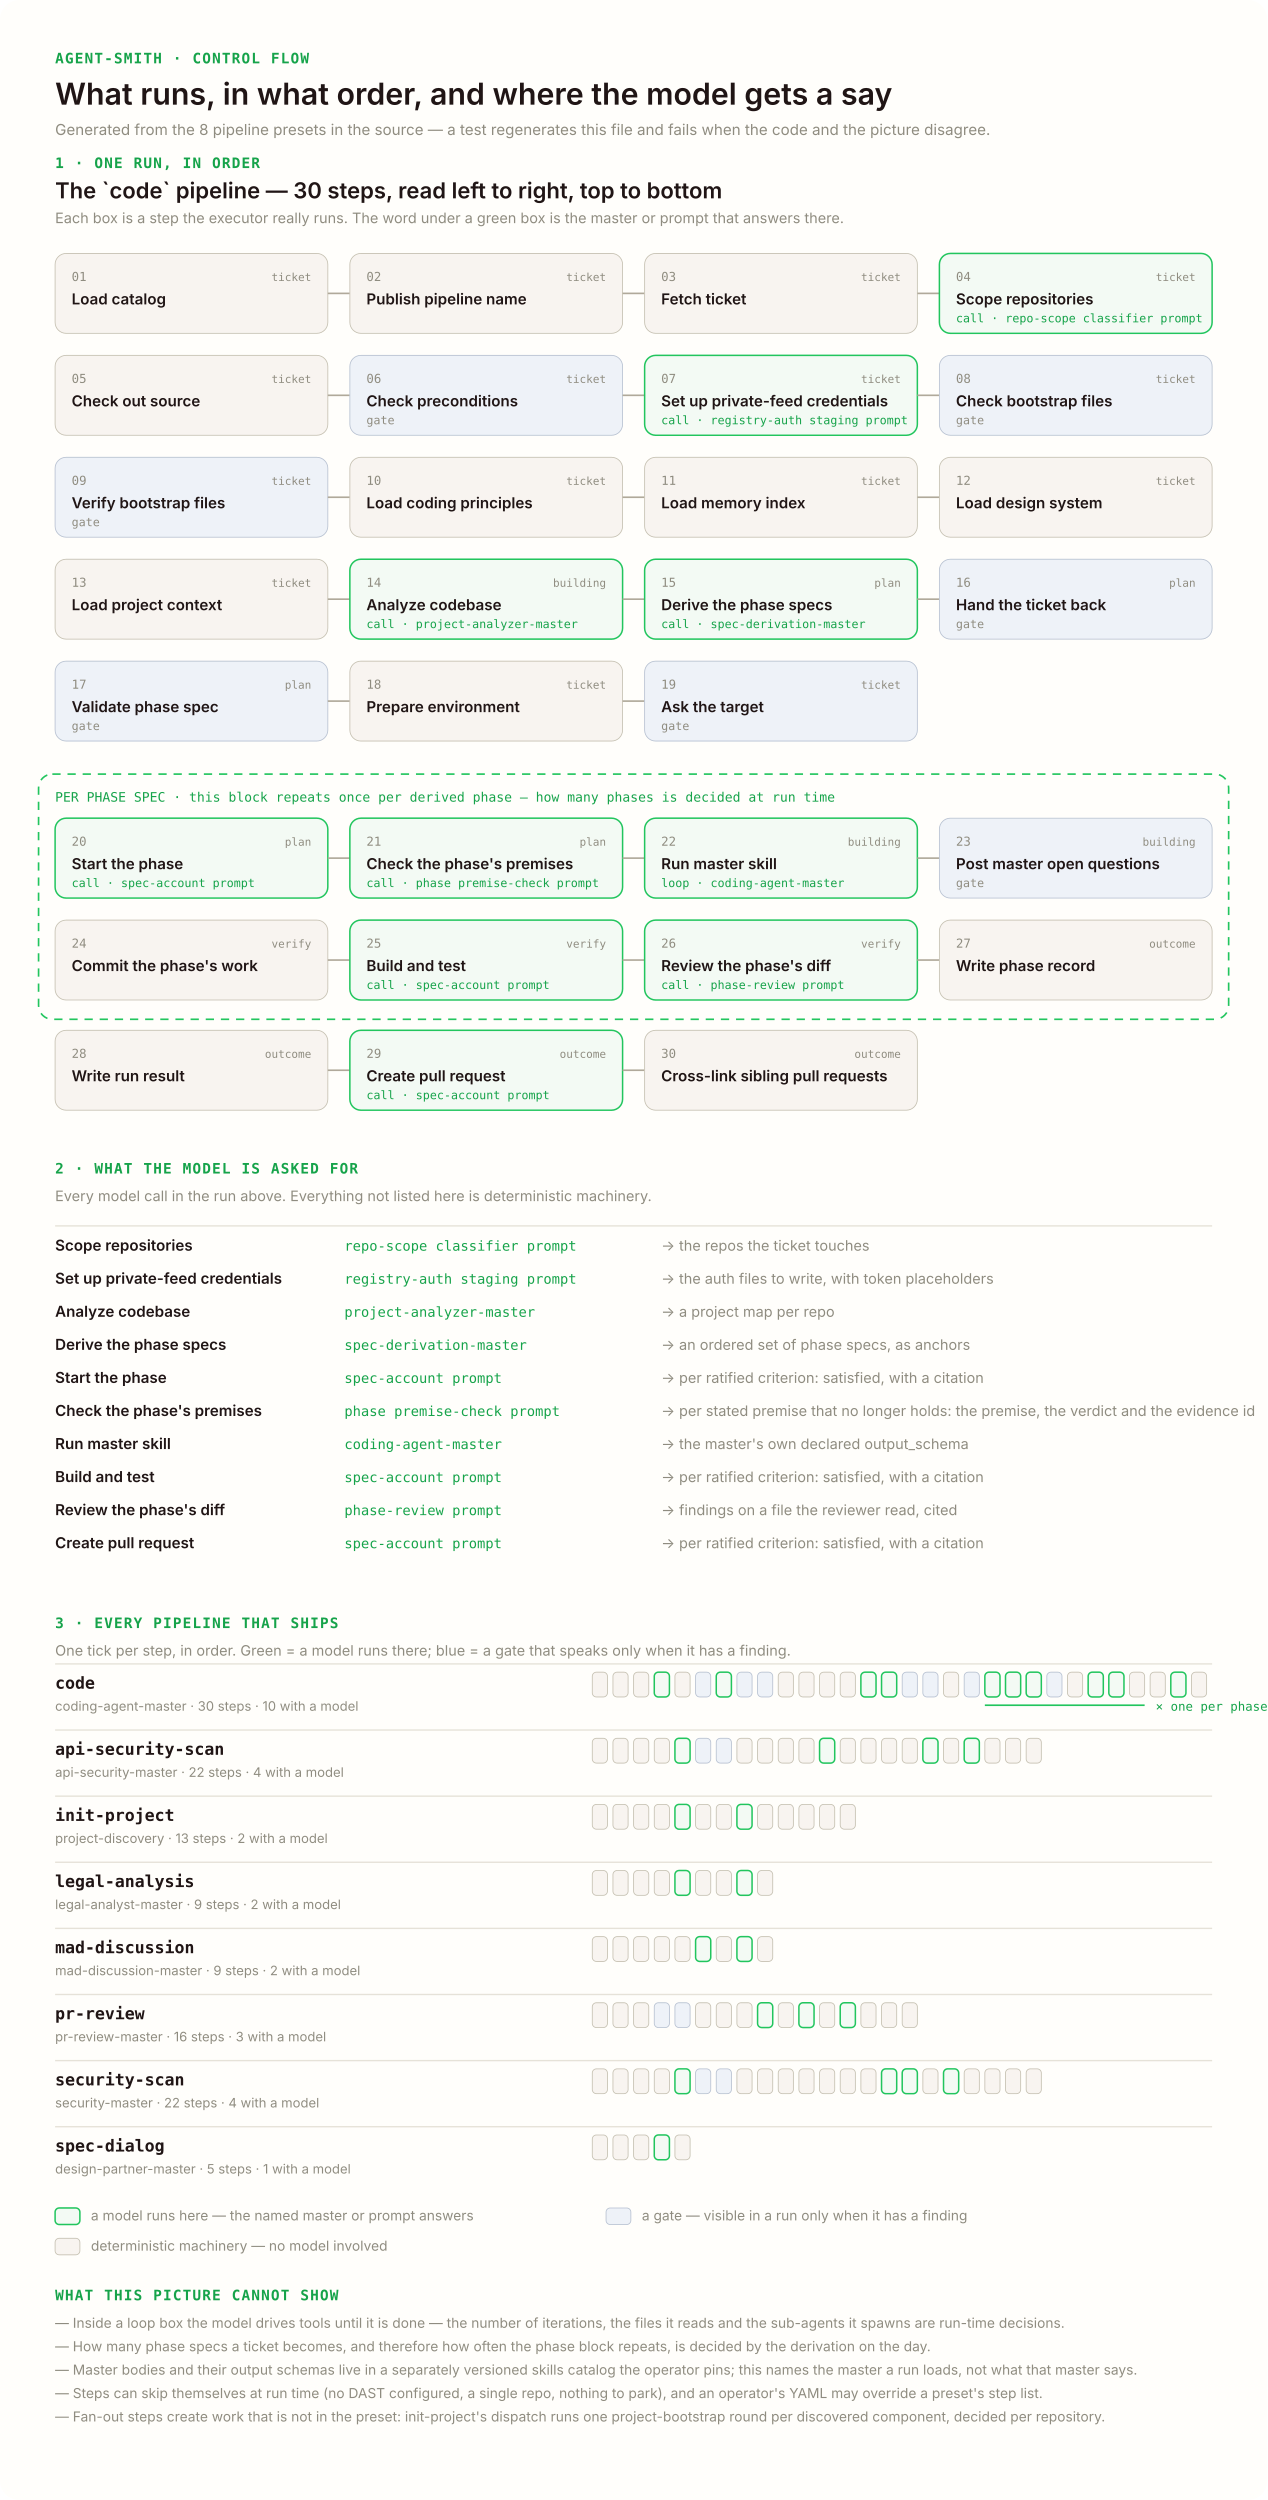
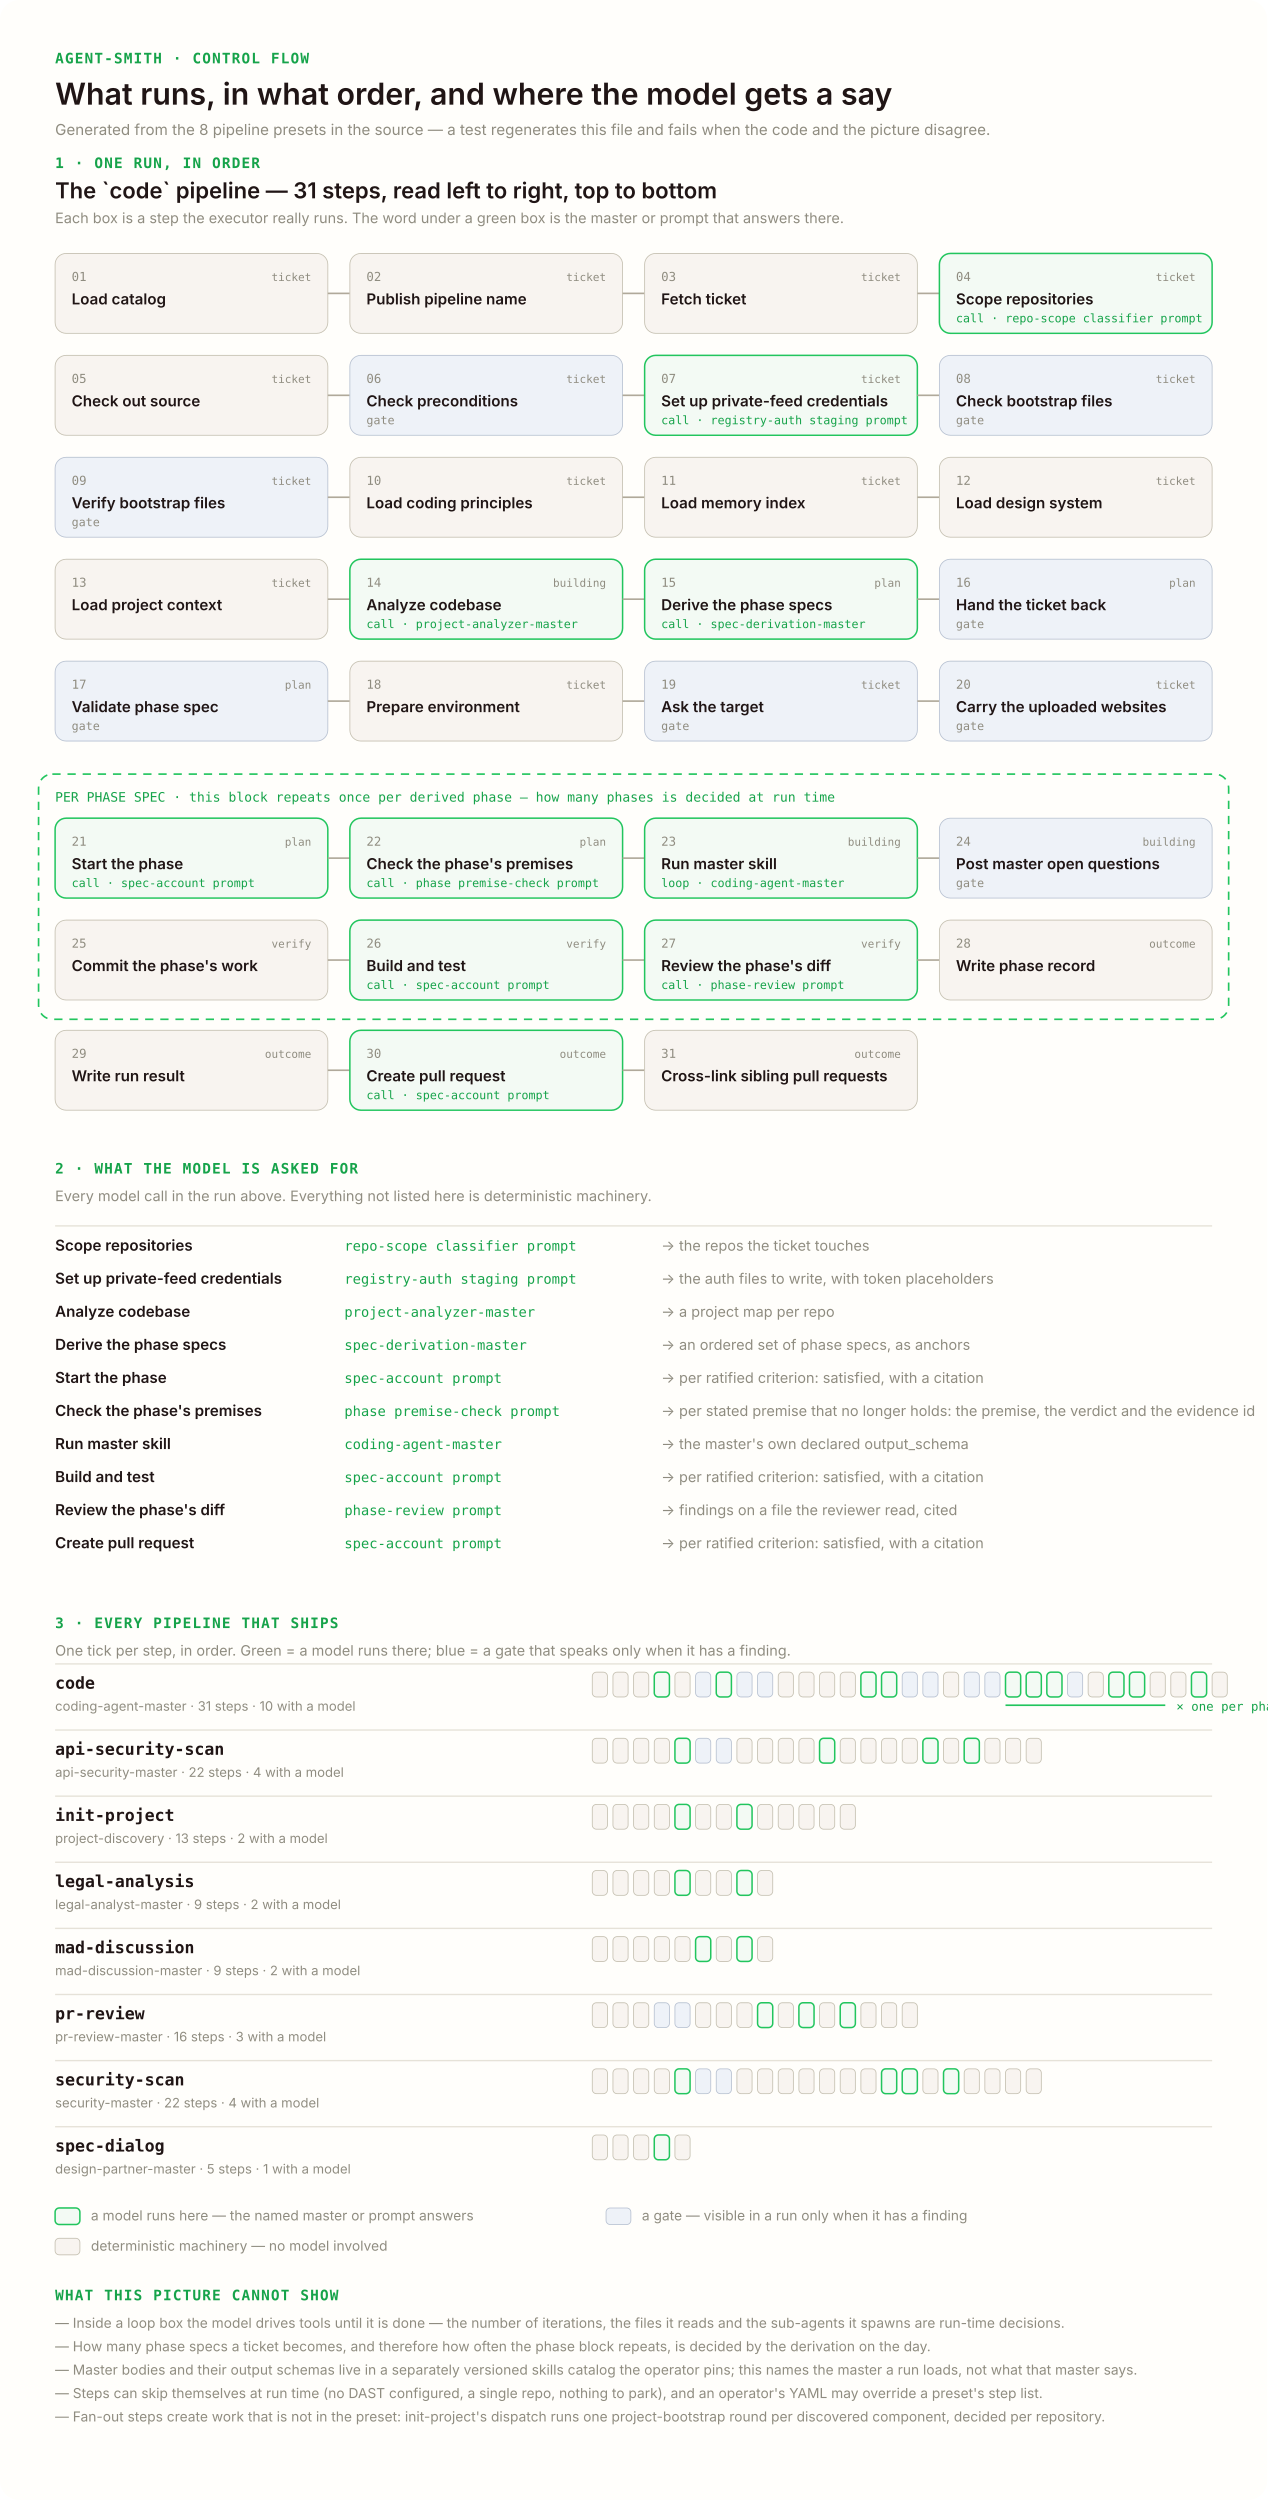
<svg xmlns="http://www.w3.org/2000/svg" viewBox="0 0 920 1815" role="img" aria-labelledby="cf-title cf-desc">
  <style>
    .cf-bg        { fill: #fffefb; }
    .cf-surface   { fill: #f8f4f0; stroke: #c5c0b1; stroke-width: 0.6; }
    .cf-gate      { fill: #eef2f8; stroke: #b7c1d1; stroke-width: 0.6; }
    .cf-model     { fill: #f3faf4; stroke: #22c55e; stroke-width: 1.1; }
    .cf-block     { fill: none;    stroke: #22c55e; stroke-width: 1.2; stroke-dasharray: 6 5; }
    .cf-blockline { stroke: #22c55e; stroke-width: 1.2; }
    .cf-flow      { stroke: #b0a99a; stroke-width: 1.2; }
    .cf-rule      { stroke: #e6e2d8; stroke-width: 1; }
    .cf-text      { fill: #201515; font-family: 'Inter', system-ui, sans-serif; }
    .cf-mute      { fill: #8f8c80; font-family: 'Inter', system-ui, sans-serif; }
    .cf-mono      { fill: #201515; font-family: 'IBM Plex Mono', ui-monospace, monospace; }
    .cf-mono-mute { fill: #8f8c80; font-family: 'IBM Plex Mono', ui-monospace, monospace; }
    .cf-accent    { fill: #16a34a; font-family: 'IBM Plex Mono', ui-monospace, monospace; }
    .cf-tag       { fill: #16a34a; font-family: 'IBM Plex Mono', ui-monospace, monospace; letter-spacing: 0.8px; }
  </style>
  <rect width="920" height="1815" rx="14" class="cf-bg" />
  <text x="40" y="46" class="cf-tag" font-size="10.5" font-weight="600" text-anchor="start">AGENT-SMITH · CONTROL FLOW</text>
  <text x="40" y="76" class="cf-text" font-size="22" font-weight="600" text-anchor="start">What runs, in what order, and where the model gets a say</text>
  <text x="40" y="98" class="cf-mute" font-size="11" font-weight="400" text-anchor="start">Generated from the 8 pipeline presets in the source — a test regenerates this file and fails when the code and the picture disagree.</text>
  <text x="40" y="122" class="cf-tag" font-size="10.5" font-weight="600" text-anchor="start">1 · ONE RUN, IN ORDER</text>
-   <text x="40" y="144" class="cf-text" font-size="16" font-weight="600" text-anchor="start">The `code` pipeline — 30 steps, read left to right, top to bottom</text>
+   <text x="40" y="144" class="cf-text" font-size="16" font-weight="600" text-anchor="start">The `code` pipeline — 31 steps, read left to right, top to bottom</text>
  <text x="40" y="162" class="cf-mute" font-size="10.5" font-weight="400" text-anchor="start">Each box is a step the executor really runs. The word under a green box is the master or prompt that answers there.</text>
  <rect x="40" y="184" width="198" height="58" rx="8" class="cf-surface" />
  <text x="52" y="204" class="cf-mono-mute" font-size="9" font-weight="400" text-anchor="start">01</text>
  <text x="226" y="204" class="cf-mono-mute" font-size="8" font-weight="400" text-anchor="end">ticket</text>
  <text x="52" y="221" class="cf-text" font-size="11" font-weight="600" text-anchor="start">Load catalog</text>
  <line x1="238" y1="213" x2="254" y2="213" class="cf-flow" />
  <rect x="254" y="184" width="198" height="58" rx="8" class="cf-surface" />
  <text x="266" y="204" class="cf-mono-mute" font-size="9" font-weight="400" text-anchor="start">02</text>
  <text x="440" y="204" class="cf-mono-mute" font-size="8" font-weight="400" text-anchor="end">ticket</text>
  <text x="266" y="221" class="cf-text" font-size="11" font-weight="600" text-anchor="start">Publish pipeline name</text>
  <line x1="452" y1="213" x2="468" y2="213" class="cf-flow" />
  <rect x="468" y="184" width="198" height="58" rx="8" class="cf-surface" />
  <text x="480" y="204" class="cf-mono-mute" font-size="9" font-weight="400" text-anchor="start">03</text>
  <text x="654" y="204" class="cf-mono-mute" font-size="8" font-weight="400" text-anchor="end">ticket</text>
  <text x="480" y="221" class="cf-text" font-size="11" font-weight="600" text-anchor="start">Fetch ticket</text>
  <line x1="666" y1="213" x2="682" y2="213" class="cf-flow" />
  <rect x="682" y="184" width="198" height="58" rx="8" class="cf-model" />
  <text x="694" y="204" class="cf-mono-mute" font-size="9" font-weight="400" text-anchor="start">04</text>
  <text x="868" y="204" class="cf-mono-mute" font-size="8" font-weight="400" text-anchor="end">ticket</text>
  <text x="694" y="221" class="cf-text" font-size="11" font-weight="600" text-anchor="start">Scope repositories</text>
  <text x="694" y="234" class="cf-accent" font-size="8.5" font-weight="400" text-anchor="start">call · repo-scope classifier prompt</text>
  <rect x="40" y="258" width="198" height="58" rx="8" class="cf-surface" />
  <text x="52" y="278" class="cf-mono-mute" font-size="9" font-weight="400" text-anchor="start">05</text>
  <text x="226" y="278" class="cf-mono-mute" font-size="8" font-weight="400" text-anchor="end">ticket</text>
  <text x="52" y="295" class="cf-text" font-size="11" font-weight="600" text-anchor="start">Check out source</text>
  <line x1="238" y1="287" x2="254" y2="287" class="cf-flow" />
  <rect x="254" y="258" width="198" height="58" rx="8" class="cf-gate" />
  <text x="266" y="278" class="cf-mono-mute" font-size="9" font-weight="400" text-anchor="start">06</text>
  <text x="440" y="278" class="cf-mono-mute" font-size="8" font-weight="400" text-anchor="end">ticket</text>
  <text x="266" y="295" class="cf-text" font-size="11" font-weight="600" text-anchor="start">Check preconditions</text>
  <text x="266" y="308" class="cf-mono-mute" font-size="8.5" font-weight="400" text-anchor="start">gate</text>
  <line x1="452" y1="287" x2="468" y2="287" class="cf-flow" />
  <rect x="468" y="258" width="198" height="58" rx="8" class="cf-model" />
  <text x="480" y="278" class="cf-mono-mute" font-size="9" font-weight="400" text-anchor="start">07</text>
  <text x="654" y="278" class="cf-mono-mute" font-size="8" font-weight="400" text-anchor="end">ticket</text>
  <text x="480" y="295" class="cf-text" font-size="11" font-weight="600" text-anchor="start">Set up private-feed credentials</text>
  <text x="480" y="308" class="cf-accent" font-size="8.5" font-weight="400" text-anchor="start">call · registry-auth staging prompt</text>
  <line x1="666" y1="287" x2="682" y2="287" class="cf-flow" />
  <rect x="682" y="258" width="198" height="58" rx="8" class="cf-gate" />
  <text x="694" y="278" class="cf-mono-mute" font-size="9" font-weight="400" text-anchor="start">08</text>
  <text x="868" y="278" class="cf-mono-mute" font-size="8" font-weight="400" text-anchor="end">ticket</text>
  <text x="694" y="295" class="cf-text" font-size="11" font-weight="600" text-anchor="start">Check bootstrap files</text>
  <text x="694" y="308" class="cf-mono-mute" font-size="8.5" font-weight="400" text-anchor="start">gate</text>
  <rect x="40" y="332" width="198" height="58" rx="8" class="cf-gate" />
  <text x="52" y="352" class="cf-mono-mute" font-size="9" font-weight="400" text-anchor="start">09</text>
  <text x="226" y="352" class="cf-mono-mute" font-size="8" font-weight="400" text-anchor="end">ticket</text>
  <text x="52" y="369" class="cf-text" font-size="11" font-weight="600" text-anchor="start">Verify bootstrap files</text>
  <text x="52" y="382" class="cf-mono-mute" font-size="8.5" font-weight="400" text-anchor="start">gate</text>
  <line x1="238" y1="361" x2="254" y2="361" class="cf-flow" />
  <rect x="254" y="332" width="198" height="58" rx="8" class="cf-surface" />
  <text x="266" y="352" class="cf-mono-mute" font-size="9" font-weight="400" text-anchor="start">10</text>
  <text x="440" y="352" class="cf-mono-mute" font-size="8" font-weight="400" text-anchor="end">ticket</text>
  <text x="266" y="369" class="cf-text" font-size="11" font-weight="600" text-anchor="start">Load coding principles</text>
  <line x1="452" y1="361" x2="468" y2="361" class="cf-flow" />
  <rect x="468" y="332" width="198" height="58" rx="8" class="cf-surface" />
  <text x="480" y="352" class="cf-mono-mute" font-size="9" font-weight="400" text-anchor="start">11</text>
  <text x="654" y="352" class="cf-mono-mute" font-size="8" font-weight="400" text-anchor="end">ticket</text>
  <text x="480" y="369" class="cf-text" font-size="11" font-weight="600" text-anchor="start">Load memory index</text>
  <line x1="666" y1="361" x2="682" y2="361" class="cf-flow" />
  <rect x="682" y="332" width="198" height="58" rx="8" class="cf-surface" />
  <text x="694" y="352" class="cf-mono-mute" font-size="9" font-weight="400" text-anchor="start">12</text>
  <text x="868" y="352" class="cf-mono-mute" font-size="8" font-weight="400" text-anchor="end">ticket</text>
  <text x="694" y="369" class="cf-text" font-size="11" font-weight="600" text-anchor="start">Load design system</text>
  <rect x="40" y="406" width="198" height="58" rx="8" class="cf-surface" />
  <text x="52" y="426" class="cf-mono-mute" font-size="9" font-weight="400" text-anchor="start">13</text>
  <text x="226" y="426" class="cf-mono-mute" font-size="8" font-weight="400" text-anchor="end">ticket</text>
  <text x="52" y="443" class="cf-text" font-size="11" font-weight="600" text-anchor="start">Load project context</text>
  <line x1="238" y1="435" x2="254" y2="435" class="cf-flow" />
  <rect x="254" y="406" width="198" height="58" rx="8" class="cf-model" />
  <text x="266" y="426" class="cf-mono-mute" font-size="9" font-weight="400" text-anchor="start">14</text>
  <text x="440" y="426" class="cf-mono-mute" font-size="8" font-weight="400" text-anchor="end">building</text>
  <text x="266" y="443" class="cf-text" font-size="11" font-weight="600" text-anchor="start">Analyze codebase</text>
  <text x="266" y="456" class="cf-accent" font-size="8.5" font-weight="400" text-anchor="start">call · project-analyzer-master</text>
  <line x1="452" y1="435" x2="468" y2="435" class="cf-flow" />
  <rect x="468" y="406" width="198" height="58" rx="8" class="cf-model" />
  <text x="480" y="426" class="cf-mono-mute" font-size="9" font-weight="400" text-anchor="start">15</text>
  <text x="654" y="426" class="cf-mono-mute" font-size="8" font-weight="400" text-anchor="end">plan</text>
  <text x="480" y="443" class="cf-text" font-size="11" font-weight="600" text-anchor="start">Derive the phase specs</text>
  <text x="480" y="456" class="cf-accent" font-size="8.5" font-weight="400" text-anchor="start">call · spec-derivation-master</text>
  <line x1="666" y1="435" x2="682" y2="435" class="cf-flow" />
  <rect x="682" y="406" width="198" height="58" rx="8" class="cf-gate" />
  <text x="694" y="426" class="cf-mono-mute" font-size="9" font-weight="400" text-anchor="start">16</text>
  <text x="868" y="426" class="cf-mono-mute" font-size="8" font-weight="400" text-anchor="end">plan</text>
  <text x="694" y="443" class="cf-text" font-size="11" font-weight="600" text-anchor="start">Hand the ticket back</text>
  <text x="694" y="456" class="cf-mono-mute" font-size="8.5" font-weight="400" text-anchor="start">gate</text>
  <rect x="40" y="480" width="198" height="58" rx="8" class="cf-gate" />
  <text x="52" y="500" class="cf-mono-mute" font-size="9" font-weight="400" text-anchor="start">17</text>
  <text x="226" y="500" class="cf-mono-mute" font-size="8" font-weight="400" text-anchor="end">plan</text>
  <text x="52" y="517" class="cf-text" font-size="11" font-weight="600" text-anchor="start">Validate phase spec</text>
  <text x="52" y="530" class="cf-mono-mute" font-size="8.5" font-weight="400" text-anchor="start">gate</text>
  <line x1="238" y1="509" x2="254" y2="509" class="cf-flow" />
  <rect x="254" y="480" width="198" height="58" rx="8" class="cf-surface" />
  <text x="266" y="500" class="cf-mono-mute" font-size="9" font-weight="400" text-anchor="start">18</text>
  <text x="440" y="500" class="cf-mono-mute" font-size="8" font-weight="400" text-anchor="end">ticket</text>
  <text x="266" y="517" class="cf-text" font-size="11" font-weight="600" text-anchor="start">Prepare environment</text>
  <line x1="452" y1="509" x2="468" y2="509" class="cf-flow" />
  <rect x="468" y="480" width="198" height="58" rx="8" class="cf-gate" />
  <text x="480" y="500" class="cf-mono-mute" font-size="9" font-weight="400" text-anchor="start">19</text>
  <text x="654" y="500" class="cf-mono-mute" font-size="8" font-weight="400" text-anchor="end">ticket</text>
  <text x="480" y="517" class="cf-text" font-size="11" font-weight="600" text-anchor="start">Ask the target</text>
  <text x="480" y="530" class="cf-mono-mute" font-size="8.5" font-weight="400" text-anchor="start">gate</text>
+   <line x1="666" y1="509" x2="682" y2="509" class="cf-flow" />
+   <rect x="682" y="480" width="198" height="58" rx="8" class="cf-gate" />
+   <text x="694" y="500" class="cf-mono-mute" font-size="9" font-weight="400" text-anchor="start">20</text>
+   <text x="868" y="500" class="cf-mono-mute" font-size="8" font-weight="400" text-anchor="end">ticket</text>
+   <text x="694" y="517" class="cf-text" font-size="11" font-weight="600" text-anchor="start">Carry the uploaded websites</text>
+   <text x="694" y="530" class="cf-mono-mute" font-size="8.5" font-weight="400" text-anchor="start">gate</text>
  <rect x="28" y="562" width="864" height="178" rx="10" class="cf-block" />
  <text x="40" y="582" class="cf-accent" font-size="9.5" font-weight="400" text-anchor="start">PER PHASE SPEC · this block repeats once per derived phase — how many phases is decided at run time</text>
  <rect x="40" y="594" width="198" height="58" rx="8" class="cf-model" />
-   <text x="52" y="614" class="cf-mono-mute" font-size="9" font-weight="400" text-anchor="start">20</text>
+   <text x="52" y="614" class="cf-mono-mute" font-size="9" font-weight="400" text-anchor="start">21</text>
  <text x="226" y="614" class="cf-mono-mute" font-size="8" font-weight="400" text-anchor="end">plan</text>
  <text x="52" y="631" class="cf-text" font-size="11" font-weight="600" text-anchor="start">Start the phase</text>
  <text x="52" y="644" class="cf-accent" font-size="8.5" font-weight="400" text-anchor="start">call · spec-account prompt</text>
  <line x1="238" y1="623" x2="254" y2="623" class="cf-flow" />
  <rect x="254" y="594" width="198" height="58" rx="8" class="cf-model" />
-   <text x="266" y="614" class="cf-mono-mute" font-size="9" font-weight="400" text-anchor="start">21</text>
+   <text x="266" y="614" class="cf-mono-mute" font-size="9" font-weight="400" text-anchor="start">22</text>
  <text x="440" y="614" class="cf-mono-mute" font-size="8" font-weight="400" text-anchor="end">plan</text>
  <text x="266" y="631" class="cf-text" font-size="11" font-weight="600" text-anchor="start">Check the phase's premises</text>
  <text x="266" y="644" class="cf-accent" font-size="8.5" font-weight="400" text-anchor="start">call · phase premise-check prompt</text>
  <line x1="452" y1="623" x2="468" y2="623" class="cf-flow" />
  <rect x="468" y="594" width="198" height="58" rx="8" class="cf-model" />
-   <text x="480" y="614" class="cf-mono-mute" font-size="9" font-weight="400" text-anchor="start">22</text>
+   <text x="480" y="614" class="cf-mono-mute" font-size="9" font-weight="400" text-anchor="start">23</text>
  <text x="654" y="614" class="cf-mono-mute" font-size="8" font-weight="400" text-anchor="end">building</text>
  <text x="480" y="631" class="cf-text" font-size="11" font-weight="600" text-anchor="start">Run master skill</text>
  <text x="480" y="644" class="cf-accent" font-size="8.5" font-weight="400" text-anchor="start">loop · coding-agent-master</text>
  <line x1="666" y1="623" x2="682" y2="623" class="cf-flow" />
  <rect x="682" y="594" width="198" height="58" rx="8" class="cf-gate" />
-   <text x="694" y="614" class="cf-mono-mute" font-size="9" font-weight="400" text-anchor="start">23</text>
+   <text x="694" y="614" class="cf-mono-mute" font-size="9" font-weight="400" text-anchor="start">24</text>
  <text x="868" y="614" class="cf-mono-mute" font-size="8" font-weight="400" text-anchor="end">building</text>
  <text x="694" y="631" class="cf-text" font-size="11" font-weight="600" text-anchor="start">Post master open questions</text>
  <text x="694" y="644" class="cf-mono-mute" font-size="8.5" font-weight="400" text-anchor="start">gate</text>
  <rect x="40" y="668" width="198" height="58" rx="8" class="cf-surface" />
-   <text x="52" y="688" class="cf-mono-mute" font-size="9" font-weight="400" text-anchor="start">24</text>
+   <text x="52" y="688" class="cf-mono-mute" font-size="9" font-weight="400" text-anchor="start">25</text>
  <text x="226" y="688" class="cf-mono-mute" font-size="8" font-weight="400" text-anchor="end">verify</text>
  <text x="52" y="705" class="cf-text" font-size="11" font-weight="600" text-anchor="start">Commit the phase's work</text>
  <line x1="238" y1="697" x2="254" y2="697" class="cf-flow" />
  <rect x="254" y="668" width="198" height="58" rx="8" class="cf-model" />
-   <text x="266" y="688" class="cf-mono-mute" font-size="9" font-weight="400" text-anchor="start">25</text>
+   <text x="266" y="688" class="cf-mono-mute" font-size="9" font-weight="400" text-anchor="start">26</text>
  <text x="440" y="688" class="cf-mono-mute" font-size="8" font-weight="400" text-anchor="end">verify</text>
  <text x="266" y="705" class="cf-text" font-size="11" font-weight="600" text-anchor="start">Build and test</text>
  <text x="266" y="718" class="cf-accent" font-size="8.5" font-weight="400" text-anchor="start">call · spec-account prompt</text>
  <line x1="452" y1="697" x2="468" y2="697" class="cf-flow" />
  <rect x="468" y="668" width="198" height="58" rx="8" class="cf-model" />
-   <text x="480" y="688" class="cf-mono-mute" font-size="9" font-weight="400" text-anchor="start">26</text>
+   <text x="480" y="688" class="cf-mono-mute" font-size="9" font-weight="400" text-anchor="start">27</text>
  <text x="654" y="688" class="cf-mono-mute" font-size="8" font-weight="400" text-anchor="end">verify</text>
  <text x="480" y="705" class="cf-text" font-size="11" font-weight="600" text-anchor="start">Review the phase's diff</text>
  <text x="480" y="718" class="cf-accent" font-size="8.5" font-weight="400" text-anchor="start">call · phase-review prompt</text>
  <line x1="666" y1="697" x2="682" y2="697" class="cf-flow" />
  <rect x="682" y="668" width="198" height="58" rx="8" class="cf-surface" />
-   <text x="694" y="688" class="cf-mono-mute" font-size="9" font-weight="400" text-anchor="start">27</text>
+   <text x="694" y="688" class="cf-mono-mute" font-size="9" font-weight="400" text-anchor="start">28</text>
  <text x="868" y="688" class="cf-mono-mute" font-size="8" font-weight="400" text-anchor="end">outcome</text>
  <text x="694" y="705" class="cf-text" font-size="11" font-weight="600" text-anchor="start">Write phase record</text>
  <rect x="40" y="748" width="198" height="58" rx="8" class="cf-surface" />
-   <text x="52" y="768" class="cf-mono-mute" font-size="9" font-weight="400" text-anchor="start">28</text>
+   <text x="52" y="768" class="cf-mono-mute" font-size="9" font-weight="400" text-anchor="start">29</text>
  <text x="226" y="768" class="cf-mono-mute" font-size="8" font-weight="400" text-anchor="end">outcome</text>
  <text x="52" y="785" class="cf-text" font-size="11" font-weight="600" text-anchor="start">Write run result</text>
  <line x1="238" y1="777" x2="254" y2="777" class="cf-flow" />
  <rect x="254" y="748" width="198" height="58" rx="8" class="cf-model" />
-   <text x="266" y="768" class="cf-mono-mute" font-size="9" font-weight="400" text-anchor="start">29</text>
+   <text x="266" y="768" class="cf-mono-mute" font-size="9" font-weight="400" text-anchor="start">30</text>
  <text x="440" y="768" class="cf-mono-mute" font-size="8" font-weight="400" text-anchor="end">outcome</text>
  <text x="266" y="785" class="cf-text" font-size="11" font-weight="600" text-anchor="start">Create pull request</text>
  <text x="266" y="798" class="cf-accent" font-size="8.5" font-weight="400" text-anchor="start">call · spec-account prompt</text>
  <line x1="452" y1="777" x2="468" y2="777" class="cf-flow" />
  <rect x="468" y="748" width="198" height="58" rx="8" class="cf-surface" />
-   <text x="480" y="768" class="cf-mono-mute" font-size="9" font-weight="400" text-anchor="start">30</text>
+   <text x="480" y="768" class="cf-mono-mute" font-size="9" font-weight="400" text-anchor="start">31</text>
  <text x="654" y="768" class="cf-mono-mute" font-size="8" font-weight="400" text-anchor="end">outcome</text>
  <text x="480" y="785" class="cf-text" font-size="11" font-weight="600" text-anchor="start">Cross-link sibling pull requests</text>
  <text x="40" y="852" class="cf-tag" font-size="10.5" font-weight="600" text-anchor="start">2 · WHAT THE MODEL IS ASKED FOR</text>
  <text x="40" y="872" class="cf-mute" font-size="10.5" font-weight="400" text-anchor="start">Every model call in the run above. Everything not listed here is deterministic machinery.</text>
  <line x1="40" y1="890" x2="880" y2="890" class="cf-rule" />
  <text x="40" y="908" class="cf-text" font-size="11" font-weight="600" text-anchor="start">Scope repositories</text>
  <text x="250" y="908" class="cf-accent" font-size="10" font-weight="400" text-anchor="start">repo-scope classifier prompt</text>
  <text x="480" y="908" class="cf-mute" font-size="10.5" font-weight="400" text-anchor="start">→ the repos the ticket touches</text>
  <text x="40" y="932" class="cf-text" font-size="11" font-weight="600" text-anchor="start">Set up private-feed credentials</text>
  <text x="250" y="932" class="cf-accent" font-size="10" font-weight="400" text-anchor="start">registry-auth staging prompt</text>
  <text x="480" y="932" class="cf-mute" font-size="10.5" font-weight="400" text-anchor="start">→ the auth files to write, with token placeholders</text>
  <text x="40" y="956" class="cf-text" font-size="11" font-weight="600" text-anchor="start">Analyze codebase</text>
  <text x="250" y="956" class="cf-accent" font-size="10" font-weight="400" text-anchor="start">project-analyzer-master</text>
  <text x="480" y="956" class="cf-mute" font-size="10.5" font-weight="400" text-anchor="start">→ a project map per repo</text>
  <text x="40" y="980" class="cf-text" font-size="11" font-weight="600" text-anchor="start">Derive the phase specs</text>
  <text x="250" y="980" class="cf-accent" font-size="10" font-weight="400" text-anchor="start">spec-derivation-master</text>
  <text x="480" y="980" class="cf-mute" font-size="10.5" font-weight="400" text-anchor="start">→ an ordered set of phase specs, as anchors</text>
  <text x="40" y="1004" class="cf-text" font-size="11" font-weight="600" text-anchor="start">Start the phase</text>
  <text x="250" y="1004" class="cf-accent" font-size="10" font-weight="400" text-anchor="start">spec-account prompt</text>
  <text x="480" y="1004" class="cf-mute" font-size="10.5" font-weight="400" text-anchor="start">→ per ratified criterion: satisfied, with a citation</text>
  <text x="40" y="1028" class="cf-text" font-size="11" font-weight="600" text-anchor="start">Check the phase's premises</text>
  <text x="250" y="1028" class="cf-accent" font-size="10" font-weight="400" text-anchor="start">phase premise-check prompt</text>
  <text x="480" y="1028" class="cf-mute" font-size="10.5" font-weight="400" text-anchor="start">→ per stated premise that no longer holds: the premise, the verdict and the evidence id</text>
  <text x="40" y="1052" class="cf-text" font-size="11" font-weight="600" text-anchor="start">Run master skill</text>
  <text x="250" y="1052" class="cf-accent" font-size="10" font-weight="400" text-anchor="start">coding-agent-master</text>
  <text x="480" y="1052" class="cf-mute" font-size="10.5" font-weight="400" text-anchor="start">→ the master's own declared output_schema</text>
  <text x="40" y="1076" class="cf-text" font-size="11" font-weight="600" text-anchor="start">Build and test</text>
  <text x="250" y="1076" class="cf-accent" font-size="10" font-weight="400" text-anchor="start">spec-account prompt</text>
  <text x="480" y="1076" class="cf-mute" font-size="10.5" font-weight="400" text-anchor="start">→ per ratified criterion: satisfied, with a citation</text>
  <text x="40" y="1100" class="cf-text" font-size="11" font-weight="600" text-anchor="start">Review the phase's diff</text>
  <text x="250" y="1100" class="cf-accent" font-size="10" font-weight="400" text-anchor="start">phase-review prompt</text>
  <text x="480" y="1100" class="cf-mute" font-size="10.5" font-weight="400" text-anchor="start">→ findings on a file the reviewer read, cited</text>
  <text x="40" y="1124" class="cf-text" font-size="11" font-weight="600" text-anchor="start">Create pull request</text>
  <text x="250" y="1124" class="cf-accent" font-size="10" font-weight="400" text-anchor="start">spec-account prompt</text>
  <text x="480" y="1124" class="cf-mute" font-size="10.5" font-weight="400" text-anchor="start">→ per ratified criterion: satisfied, with a citation</text>
  <text x="40" y="1182" class="cf-tag" font-size="10.5" font-weight="600" text-anchor="start">3 · EVERY PIPELINE THAT SHIPS</text>
  <text x="40" y="1202" class="cf-mute" font-size="10.5" font-weight="400" text-anchor="start">One tick per step, in order. Green = a model runs there; blue = a gate that speaks only when it has a finding.</text>
  <line x1="40" y1="1208" x2="880" y2="1208" class="cf-rule" />
  <text x="40" y="1226" class="cf-mono" font-size="12" font-weight="600" text-anchor="start">code</text>
-   <text x="40" y="1242" class="cf-mute" font-size="9.5" font-weight="400" text-anchor="start">coding-agent-master · 30 steps · 10 with a model</text>
+   <text x="40" y="1242" class="cf-mute" font-size="9.5" font-weight="400" text-anchor="start">coding-agent-master · 31 steps · 10 with a model</text>
  <rect x="430" y="1214" width="11" height="18" rx="3" class="cf-surface" />
  <rect x="445" y="1214" width="11" height="18" rx="3" class="cf-surface" />
  <rect x="460" y="1214" width="11" height="18" rx="3" class="cf-surface" />
  <rect x="475" y="1214" width="11" height="18" rx="3" class="cf-model" />
  <rect x="490" y="1214" width="11" height="18" rx="3" class="cf-surface" />
  <rect x="505" y="1214" width="11" height="18" rx="3" class="cf-gate" />
  <rect x="520" y="1214" width="11" height="18" rx="3" class="cf-model" />
  <rect x="535" y="1214" width="11" height="18" rx="3" class="cf-gate" />
  <rect x="550" y="1214" width="11" height="18" rx="3" class="cf-gate" />
  <rect x="565" y="1214" width="11" height="18" rx="3" class="cf-surface" />
  <rect x="580" y="1214" width="11" height="18" rx="3" class="cf-surface" />
  <rect x="595" y="1214" width="11" height="18" rx="3" class="cf-surface" />
  <rect x="610" y="1214" width="11" height="18" rx="3" class="cf-surface" />
  <rect x="625" y="1214" width="11" height="18" rx="3" class="cf-model" />
  <rect x="640" y="1214" width="11" height="18" rx="3" class="cf-model" />
  <rect x="655" y="1214" width="11" height="18" rx="3" class="cf-gate" />
  <rect x="670" y="1214" width="11" height="18" rx="3" class="cf-gate" />
  <rect x="685" y="1214" width="11" height="18" rx="3" class="cf-surface" />
  <rect x="700" y="1214" width="11" height="18" rx="3" class="cf-gate" />
-   <rect x="715" y="1214" width="11" height="18" rx="3" class="cf-model" />
+   <rect x="715" y="1214" width="11" height="18" rx="3" class="cf-gate" />
  <rect x="730" y="1214" width="11" height="18" rx="3" class="cf-model" />
  <rect x="745" y="1214" width="11" height="18" rx="3" class="cf-model" />
-   <rect x="760" y="1214" width="11" height="18" rx="3" class="cf-gate" />
-   <rect x="775" y="1214" width="11" height="18" rx="3" class="cf-surface" />
-   <rect x="790" y="1214" width="11" height="18" rx="3" class="cf-model" />
+   <rect x="760" y="1214" width="11" height="18" rx="3" class="cf-model" />
+   <rect x="775" y="1214" width="11" height="18" rx="3" class="cf-gate" />
+   <rect x="790" y="1214" width="11" height="18" rx="3" class="cf-surface" />
  <rect x="805" y="1214" width="11" height="18" rx="3" class="cf-model" />
-   <rect x="820" y="1214" width="11" height="18" rx="3" class="cf-surface" />
+   <rect x="820" y="1214" width="11" height="18" rx="3" class="cf-model" />
  <rect x="835" y="1214" width="11" height="18" rx="3" class="cf-surface" />
-   <rect x="850" y="1214" width="11" height="18" rx="3" class="cf-model" />
-   <rect x="865" y="1214" width="11" height="18" rx="3" class="cf-surface" />
-   <line x1="715" y1="1238" x2="831" y2="1238" class="cf-blockline" />
-   <text x="839" y="1242" class="cf-accent" font-size="9" font-weight="400" text-anchor="start">× one per phase</text>
+   <rect x="850" y="1214" width="11" height="18" rx="3" class="cf-surface" />
+   <rect x="865" y="1214" width="11" height="18" rx="3" class="cf-model" />
+   <rect x="880" y="1214" width="11" height="18" rx="3" class="cf-surface" />
+   <line x1="730" y1="1238" x2="846" y2="1238" class="cf-blockline" />
+   <text x="854" y="1242" class="cf-accent" font-size="9" font-weight="400" text-anchor="start">× one per phase</text>
  <line x1="40" y1="1256" x2="880" y2="1256" class="cf-rule" />
  <text x="40" y="1274" class="cf-mono" font-size="12" font-weight="600" text-anchor="start">api-security-scan</text>
  <text x="40" y="1290" class="cf-mute" font-size="9.5" font-weight="400" text-anchor="start">api-security-master · 22 steps · 4 with a model</text>
  <rect x="430" y="1262" width="11" height="18" rx="3" class="cf-surface" />
  <rect x="445" y="1262" width="11" height="18" rx="3" class="cf-surface" />
  <rect x="460" y="1262" width="11" height="18" rx="3" class="cf-surface" />
  <rect x="475" y="1262" width="11" height="18" rx="3" class="cf-surface" />
  <rect x="490" y="1262" width="11" height="18" rx="3" class="cf-model" />
  <rect x="505" y="1262" width="11" height="18" rx="3" class="cf-gate" />
  <rect x="520" y="1262" width="11" height="18" rx="3" class="cf-gate" />
  <rect x="535" y="1262" width="11" height="18" rx="3" class="cf-surface" />
  <rect x="550" y="1262" width="11" height="18" rx="3" class="cf-surface" />
  <rect x="565" y="1262" width="11" height="18" rx="3" class="cf-surface" />
  <rect x="580" y="1262" width="11" height="18" rx="3" class="cf-surface" />
  <rect x="595" y="1262" width="11" height="18" rx="3" class="cf-model" />
  <rect x="610" y="1262" width="11" height="18" rx="3" class="cf-surface" />
  <rect x="625" y="1262" width="11" height="18" rx="3" class="cf-surface" />
  <rect x="640" y="1262" width="11" height="18" rx="3" class="cf-surface" />
  <rect x="655" y="1262" width="11" height="18" rx="3" class="cf-surface" />
  <rect x="670" y="1262" width="11" height="18" rx="3" class="cf-model" />
  <rect x="685" y="1262" width="11" height="18" rx="3" class="cf-surface" />
  <rect x="700" y="1262" width="11" height="18" rx="3" class="cf-model" />
  <rect x="715" y="1262" width="11" height="18" rx="3" class="cf-surface" />
  <rect x="730" y="1262" width="11" height="18" rx="3" class="cf-surface" />
  <rect x="745" y="1262" width="11" height="18" rx="3" class="cf-surface" />
  <line x1="40" y1="1304" x2="880" y2="1304" class="cf-rule" />
  <text x="40" y="1322" class="cf-mono" font-size="12" font-weight="600" text-anchor="start">init-project</text>
  <text x="40" y="1338" class="cf-mute" font-size="9.5" font-weight="400" text-anchor="start">project-discovery · 13 steps · 2 with a model</text>
  <rect x="430" y="1310" width="11" height="18" rx="3" class="cf-surface" />
  <rect x="445" y="1310" width="11" height="18" rx="3" class="cf-surface" />
  <rect x="460" y="1310" width="11" height="18" rx="3" class="cf-surface" />
  <rect x="475" y="1310" width="11" height="18" rx="3" class="cf-surface" />
  <rect x="490" y="1310" width="11" height="18" rx="3" class="cf-model" />
  <rect x="505" y="1310" width="11" height="18" rx="3" class="cf-surface" />
  <rect x="520" y="1310" width="11" height="18" rx="3" class="cf-surface" />
  <rect x="535" y="1310" width="11" height="18" rx="3" class="cf-model" />
  <rect x="550" y="1310" width="11" height="18" rx="3" class="cf-surface" />
  <rect x="565" y="1310" width="11" height="18" rx="3" class="cf-surface" />
  <rect x="580" y="1310" width="11" height="18" rx="3" class="cf-surface" />
  <rect x="595" y="1310" width="11" height="18" rx="3" class="cf-surface" />
  <rect x="610" y="1310" width="11" height="18" rx="3" class="cf-surface" />
  <line x1="40" y1="1352" x2="880" y2="1352" class="cf-rule" />
  <text x="40" y="1370" class="cf-mono" font-size="12" font-weight="600" text-anchor="start">legal-analysis</text>
  <text x="40" y="1386" class="cf-mute" font-size="9.5" font-weight="400" text-anchor="start">legal-analyst-master · 9 steps · 2 with a model</text>
  <rect x="430" y="1358" width="11" height="18" rx="3" class="cf-surface" />
  <rect x="445" y="1358" width="11" height="18" rx="3" class="cf-surface" />
  <rect x="460" y="1358" width="11" height="18" rx="3" class="cf-surface" />
  <rect x="475" y="1358" width="11" height="18" rx="3" class="cf-surface" />
  <rect x="490" y="1358" width="11" height="18" rx="3" class="cf-model" />
  <rect x="505" y="1358" width="11" height="18" rx="3" class="cf-surface" />
  <rect x="520" y="1358" width="11" height="18" rx="3" class="cf-surface" />
  <rect x="535" y="1358" width="11" height="18" rx="3" class="cf-model" />
  <rect x="550" y="1358" width="11" height="18" rx="3" class="cf-surface" />
  <line x1="40" y1="1400" x2="880" y2="1400" class="cf-rule" />
  <text x="40" y="1418" class="cf-mono" font-size="12" font-weight="600" text-anchor="start">mad-discussion</text>
  <text x="40" y="1434" class="cf-mute" font-size="9.5" font-weight="400" text-anchor="start">mad-discussion-master · 9 steps · 2 with a model</text>
  <rect x="430" y="1406" width="11" height="18" rx="3" class="cf-surface" />
  <rect x="445" y="1406" width="11" height="18" rx="3" class="cf-surface" />
  <rect x="460" y="1406" width="11" height="18" rx="3" class="cf-surface" />
  <rect x="475" y="1406" width="11" height="18" rx="3" class="cf-surface" />
  <rect x="490" y="1406" width="11" height="18" rx="3" class="cf-surface" />
  <rect x="505" y="1406" width="11" height="18" rx="3" class="cf-model" />
  <rect x="520" y="1406" width="11" height="18" rx="3" class="cf-surface" />
  <rect x="535" y="1406" width="11" height="18" rx="3" class="cf-model" />
  <rect x="550" y="1406" width="11" height="18" rx="3" class="cf-surface" />
  <line x1="40" y1="1448" x2="880" y2="1448" class="cf-rule" />
  <text x="40" y="1466" class="cf-mono" font-size="12" font-weight="600" text-anchor="start">pr-review</text>
  <text x="40" y="1482" class="cf-mute" font-size="9.5" font-weight="400" text-anchor="start">pr-review-master · 16 steps · 3 with a model</text>
  <rect x="430" y="1454" width="11" height="18" rx="3" class="cf-surface" />
  <rect x="445" y="1454" width="11" height="18" rx="3" class="cf-surface" />
  <rect x="460" y="1454" width="11" height="18" rx="3" class="cf-surface" />
  <rect x="475" y="1454" width="11" height="18" rx="3" class="cf-gate" />
  <rect x="490" y="1454" width="11" height="18" rx="3" class="cf-gate" />
  <rect x="505" y="1454" width="11" height="18" rx="3" class="cf-surface" />
  <rect x="520" y="1454" width="11" height="18" rx="3" class="cf-surface" />
  <rect x="535" y="1454" width="11" height="18" rx="3" class="cf-surface" />
  <rect x="550" y="1454" width="11" height="18" rx="3" class="cf-model" />
  <rect x="565" y="1454" width="11" height="18" rx="3" class="cf-surface" />
  <rect x="580" y="1454" width="11" height="18" rx="3" class="cf-model" />
  <rect x="595" y="1454" width="11" height="18" rx="3" class="cf-surface" />
  <rect x="610" y="1454" width="11" height="18" rx="3" class="cf-model" />
  <rect x="625" y="1454" width="11" height="18" rx="3" class="cf-surface" />
  <rect x="640" y="1454" width="11" height="18" rx="3" class="cf-surface" />
  <rect x="655" y="1454" width="11" height="18" rx="3" class="cf-surface" />
  <line x1="40" y1="1496" x2="880" y2="1496" class="cf-rule" />
  <text x="40" y="1514" class="cf-mono" font-size="12" font-weight="600" text-anchor="start">security-scan</text>
  <text x="40" y="1530" class="cf-mute" font-size="9.5" font-weight="400" text-anchor="start">security-master · 22 steps · 4 with a model</text>
  <rect x="430" y="1502" width="11" height="18" rx="3" class="cf-surface" />
  <rect x="445" y="1502" width="11" height="18" rx="3" class="cf-surface" />
  <rect x="460" y="1502" width="11" height="18" rx="3" class="cf-surface" />
  <rect x="475" y="1502" width="11" height="18" rx="3" class="cf-surface" />
  <rect x="490" y="1502" width="11" height="18" rx="3" class="cf-model" />
  <rect x="505" y="1502" width="11" height="18" rx="3" class="cf-gate" />
  <rect x="520" y="1502" width="11" height="18" rx="3" class="cf-gate" />
  <rect x="535" y="1502" width="11" height="18" rx="3" class="cf-surface" />
  <rect x="550" y="1502" width="11" height="18" rx="3" class="cf-surface" />
  <rect x="565" y="1502" width="11" height="18" rx="3" class="cf-surface" />
  <rect x="580" y="1502" width="11" height="18" rx="3" class="cf-surface" />
  <rect x="595" y="1502" width="11" height="18" rx="3" class="cf-surface" />
  <rect x="610" y="1502" width="11" height="18" rx="3" class="cf-surface" />
  <rect x="625" y="1502" width="11" height="18" rx="3" class="cf-surface" />
  <rect x="640" y="1502" width="11" height="18" rx="3" class="cf-model" />
  <rect x="655" y="1502" width="11" height="18" rx="3" class="cf-model" />
  <rect x="670" y="1502" width="11" height="18" rx="3" class="cf-surface" />
  <rect x="685" y="1502" width="11" height="18" rx="3" class="cf-model" />
  <rect x="700" y="1502" width="11" height="18" rx="3" class="cf-surface" />
  <rect x="715" y="1502" width="11" height="18" rx="3" class="cf-surface" />
  <rect x="730" y="1502" width="11" height="18" rx="3" class="cf-surface" />
  <rect x="745" y="1502" width="11" height="18" rx="3" class="cf-surface" />
  <line x1="40" y1="1544" x2="880" y2="1544" class="cf-rule" />
  <text x="40" y="1562" class="cf-mono" font-size="12" font-weight="600" text-anchor="start">spec-dialog</text>
  <text x="40" y="1578" class="cf-mute" font-size="9.5" font-weight="400" text-anchor="start">design-partner-master · 5 steps · 1 with a model</text>
  <rect x="430" y="1550" width="11" height="18" rx="3" class="cf-surface" />
  <rect x="445" y="1550" width="11" height="18" rx="3" class="cf-surface" />
  <rect x="460" y="1550" width="11" height="18" rx="3" class="cf-surface" />
  <rect x="475" y="1550" width="11" height="18" rx="3" class="cf-model" />
  <rect x="490" y="1550" width="11" height="18" rx="3" class="cf-surface" />
  <rect x="40" y="1603" width="18" height="12" rx="3" class="cf-model" />
  <text x="66" y="1612" class="cf-mute" font-size="10" font-weight="400" text-anchor="start">a model runs here — the named master or prompt answers</text>
  <rect x="440" y="1603" width="18" height="12" rx="3" class="cf-gate" />
  <text x="466" y="1612" class="cf-mute" font-size="10" font-weight="400" text-anchor="start">a gate — visible in a run only when it has a finding</text>
  <rect x="40" y="1625" width="18" height="12" rx="3" class="cf-surface" />
  <text x="66" y="1634" class="cf-mute" font-size="10" font-weight="400" text-anchor="start">deterministic machinery — no model involved</text>
  <text x="40" y="1670" class="cf-tag" font-size="10.5" font-weight="600" text-anchor="start">WHAT THIS PICTURE CANNOT SHOW</text>
  <text x="40" y="1690" class="cf-mute" font-size="10" font-weight="400" text-anchor="start">— Inside a loop box the model drives tools until it is done — the number of iterations, the files it reads and the sub-agents it spawns are run-time decisions.</text>
  <text x="40" y="1707" class="cf-mute" font-size="10" font-weight="400" text-anchor="start">— How many phase specs a ticket becomes, and therefore how often the phase block repeats, is decided by the derivation on the day.</text>
  <text x="40" y="1724" class="cf-mute" font-size="10" font-weight="400" text-anchor="start">— Master bodies and their output schemas live in a separately versioned skills catalog the operator pins; this names the master a run loads, not what that master says.</text>
  <text x="40" y="1741" class="cf-mute" font-size="10" font-weight="400" text-anchor="start">— Steps can skip themselves at run time (no DAST configured, a single repo, nothing to park), and an operator's YAML may override a preset's step list.</text>
  <text x="40" y="1758" class="cf-mute" font-size="10" font-weight="400" text-anchor="start">— Fan-out steps create work that is not in the preset: init-project's dispatch runs one project-bootstrap round per discovered component, decided per repository.</text>
</svg>
